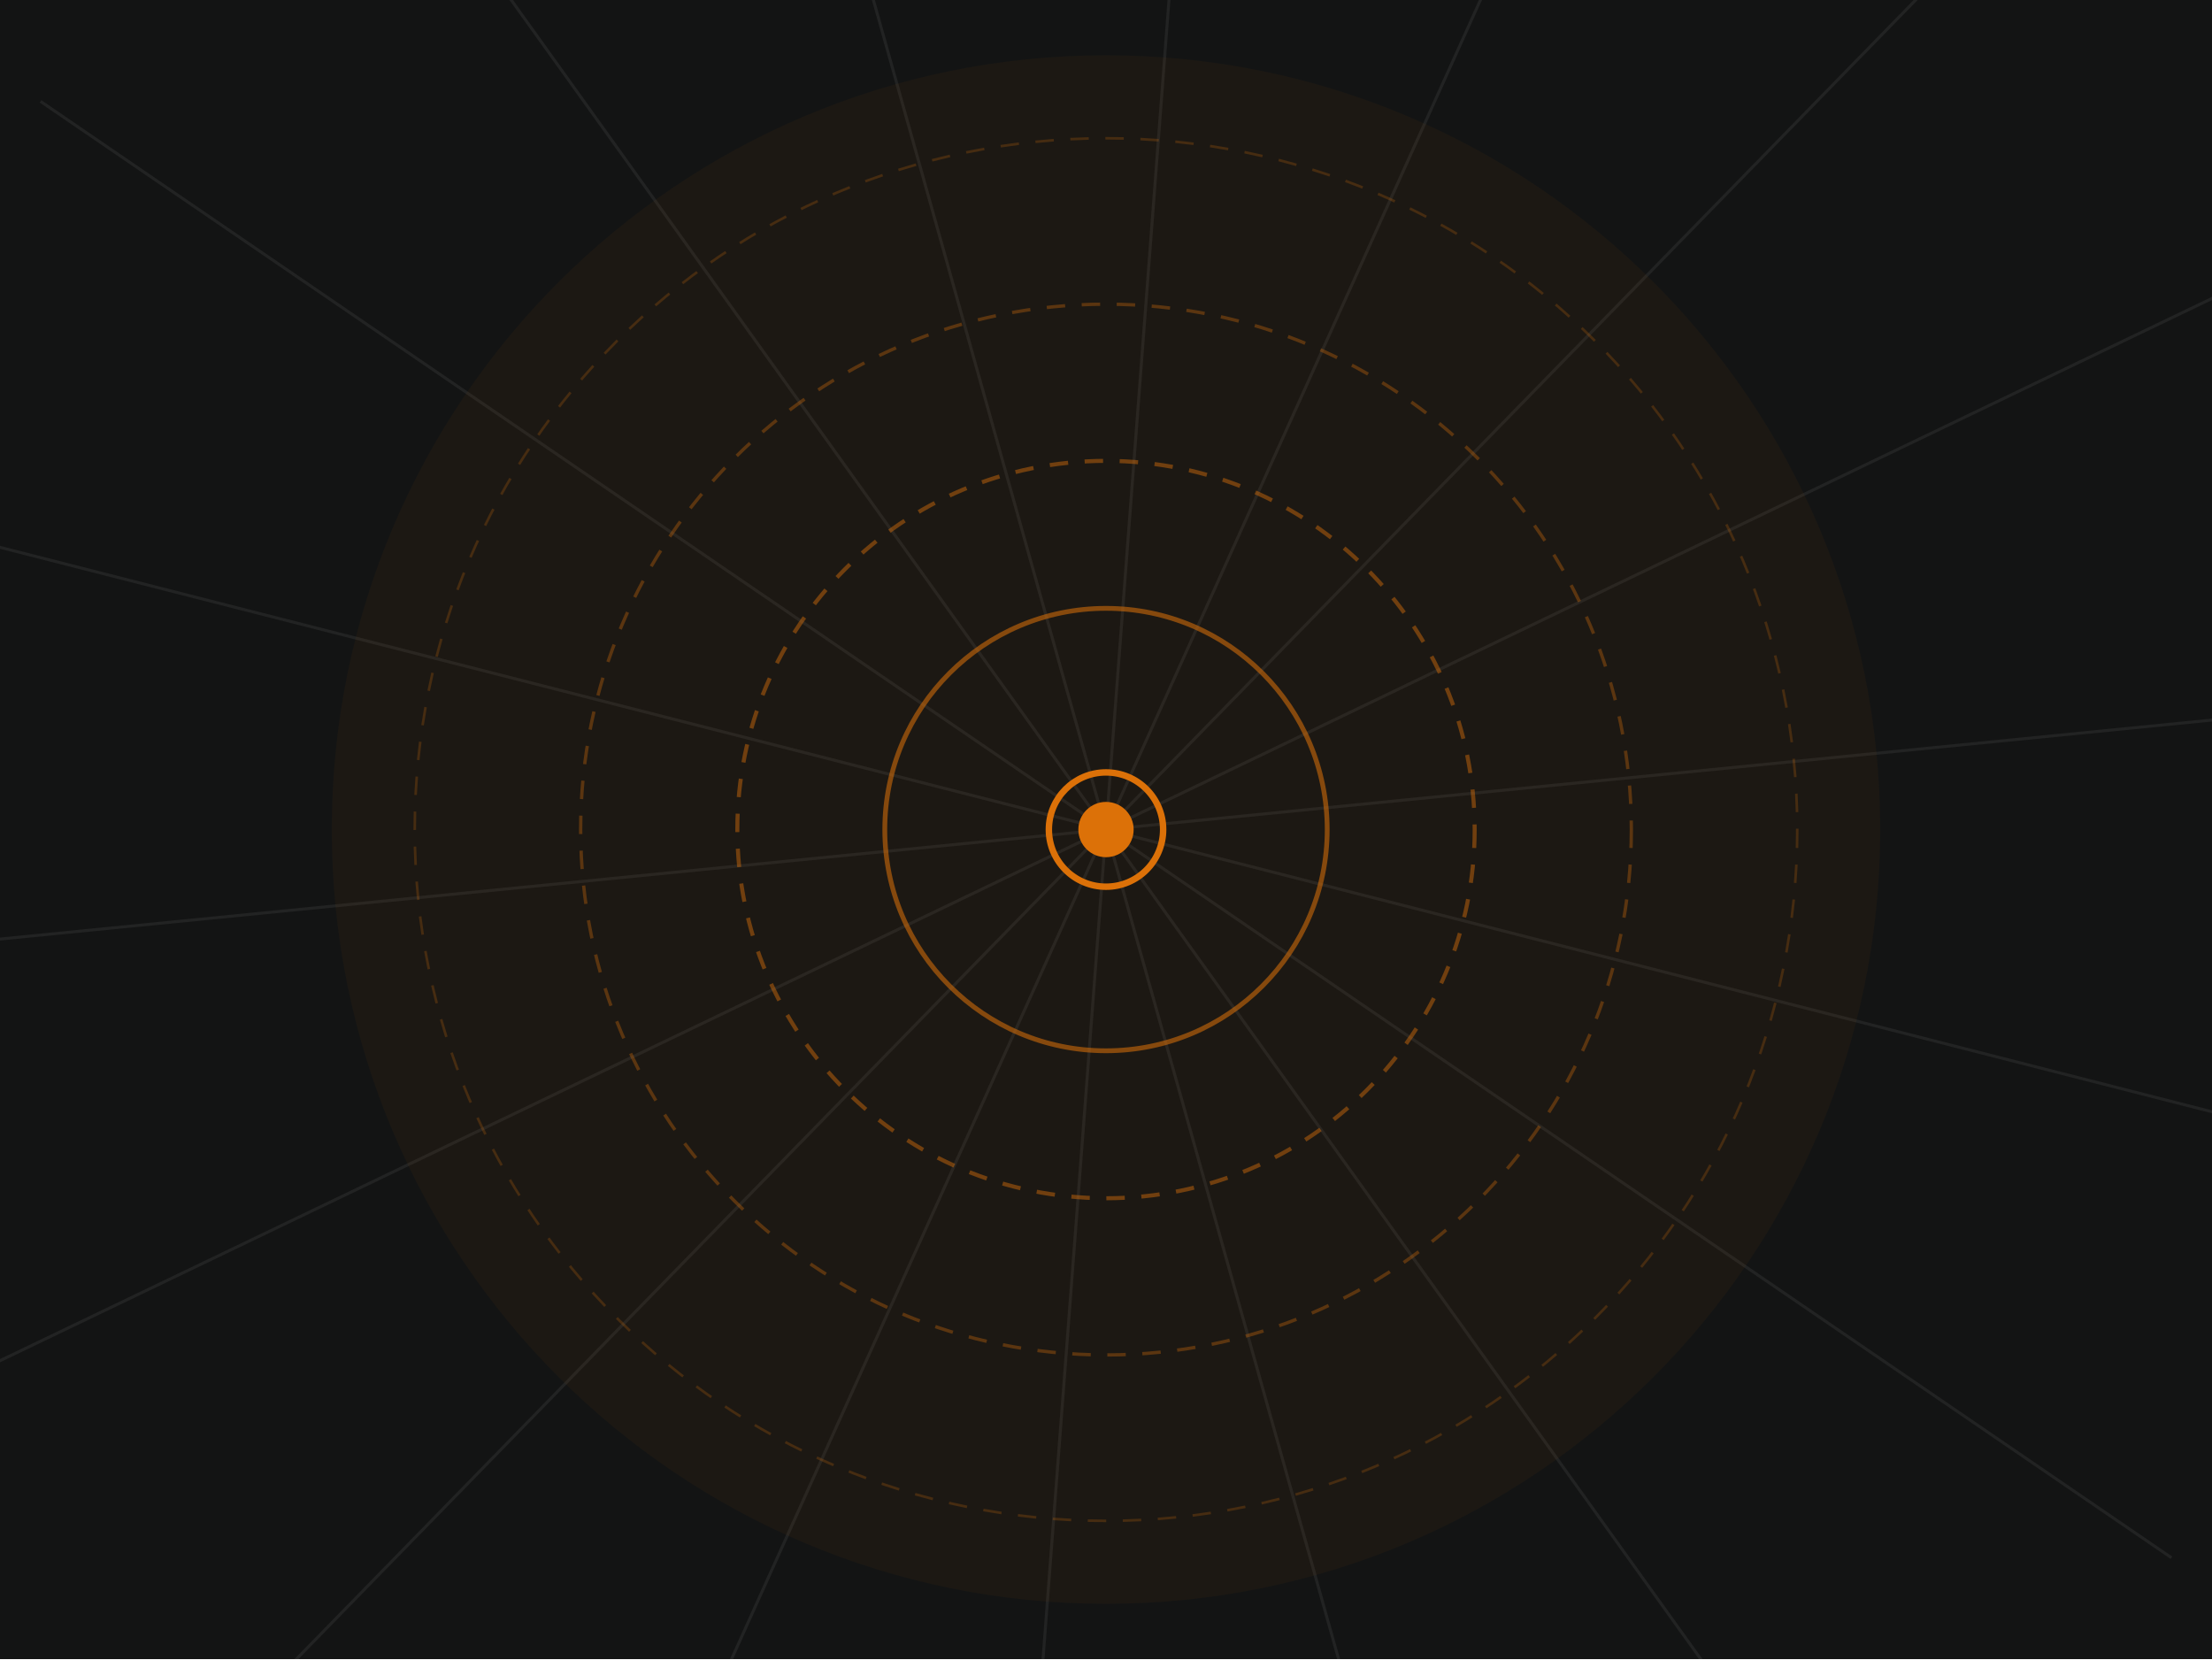
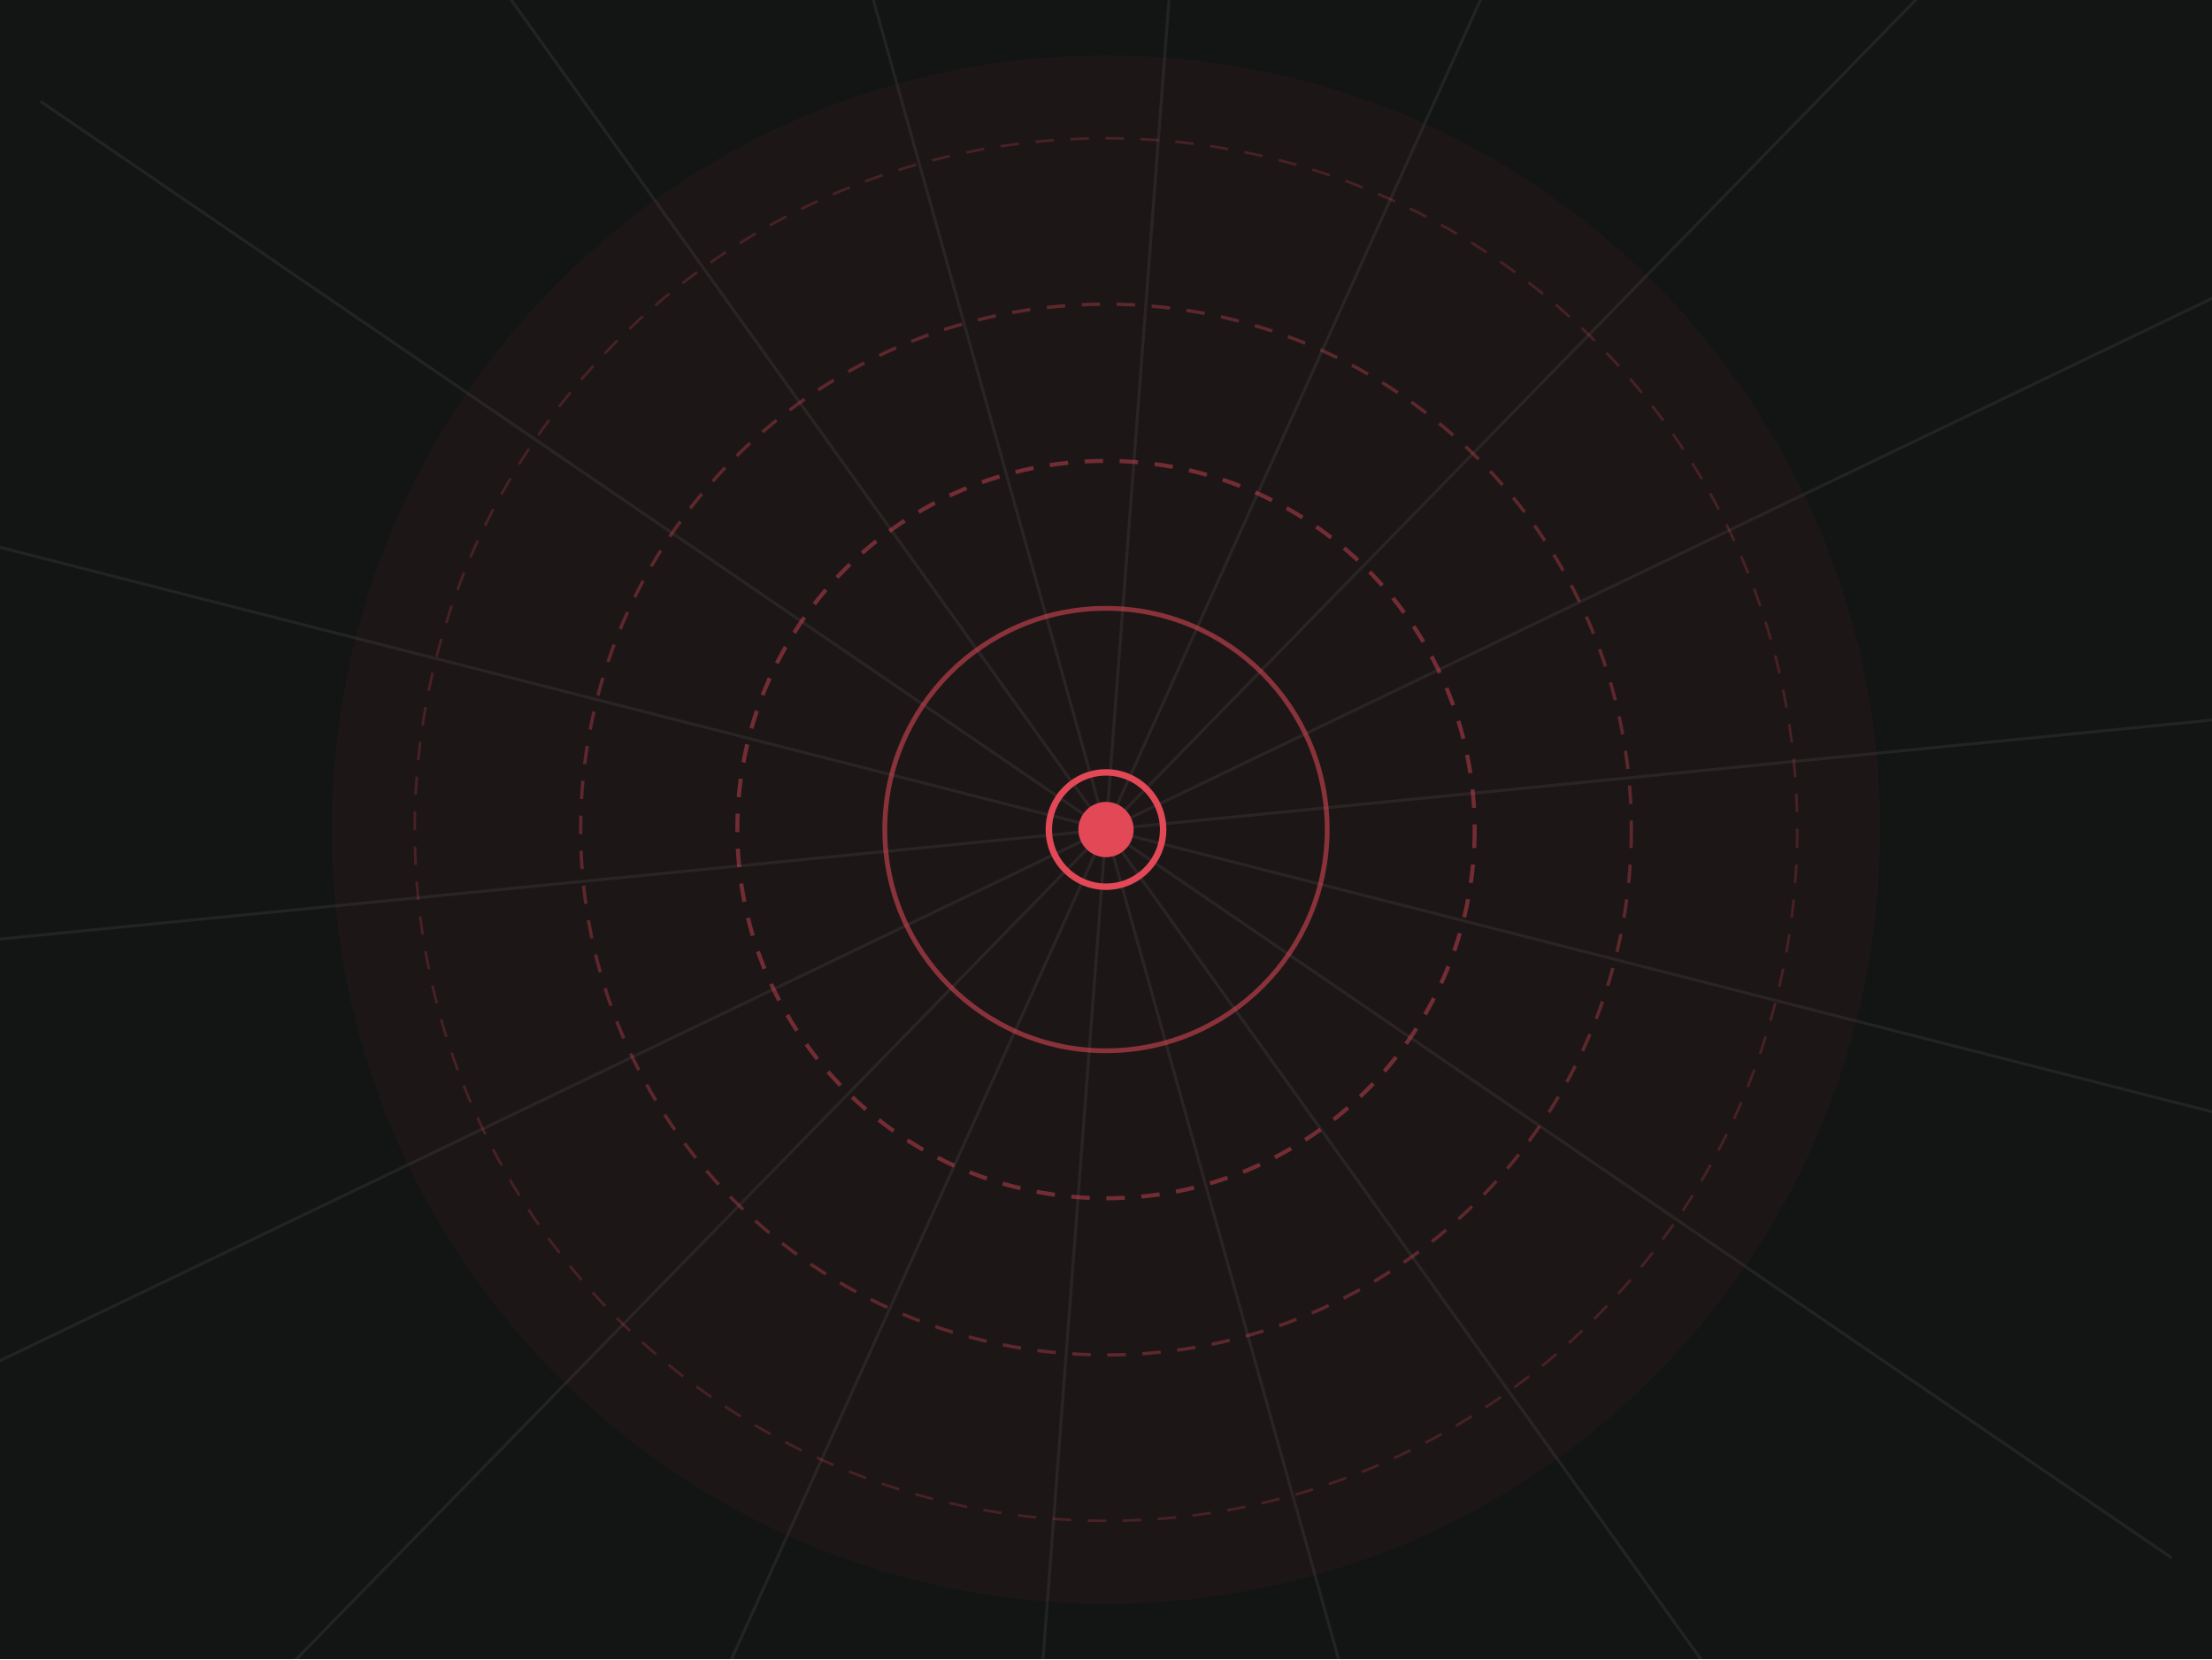
<svg xmlns="http://www.w3.org/2000/svg" viewBox="0 0 1200 900" width="1200" height="900" role="img" aria-label="Service area radius">
  <defs />
  <style>.rg{animation:rg 4.5s ease-out infinite;transform-origin:600px 450px}@keyframes rg{0%{transform:scale(.7);opacity:0}35%{opacity:.55}100%{transform:scale(1.12);opacity:0}}@media (prefers-reduced-motion: reduce){*{animation:none!important}.dw{stroke-dashoffset:0!important}.fin{opacity:1!important}}</style>
  <rect width="1200" height="900" fill="#131414" />
  <line x1="-78" y1="277" x2="1278" y2="623" stroke="#f4f3f0" stroke-width="1.6" opacity="0.07" />
  <line x1="22" y1="55" x2="1178" y2="845" stroke="#f4f3f0" stroke-width="1.6" opacity="0.07" />
  <line x1="192" y1="-119" x2="1008" y2="1019" stroke="#f4f3f0" stroke-width="1.6" opacity="0.07" />
  <line x1="411" y1="-224" x2="789" y2="1124" stroke="#f4f3f0" stroke-width="1.6" opacity="0.07" />
  <line x1="653" y1="-248" x2="547" y2="1148" stroke="#f4f3f0" stroke-width="1.6" opacity="0.07" />
  <line x1="888" y1="-188" x2="312" y2="1088" stroke="#f4f3f0" stroke-width="1.6" opacity="0.07" />
  <line x1="1089" y1="-51" x2="111" y2="951" stroke="#f4f3f0" stroke-width="1.6" opacity="0.07" />
  <line x1="1231" y1="147" x2="-31" y2="753" stroke="#f4f3f0" stroke-width="1.6" opacity="0.07" />
  <line x1="1297" y1="381" x2="-97" y2="519" stroke="#f4f3f0" stroke-width="1.6" opacity="0.07" />
-   <circle cx="600" cy="450" r="420" fill="#dc7108" opacity="0.05" />
-   <circle class="rg" cx="600" cy="450" r="120" fill="none" stroke="#dc7108" stroke-width="2.6" opacity="0.55" stroke-dasharray="none" style="animation-delay:0.0s" />
-   <circle class="rg" cx="600" cy="450" r="200" fill="none" stroke="#dc7108" stroke-width="2.2" opacity="0.44" stroke-dasharray="10 9" style="animation-delay:0.5s" />
-   <circle class="rg" cx="600" cy="450" r="285" fill="none" stroke="#dc7108" stroke-width="1.8" opacity="0.33" stroke-dasharray="10 9" style="animation-delay:1.0s" />
-   <circle class="rg" cx="600" cy="450" r="375" fill="none" stroke="#dc7108" stroke-width="1.4" opacity="0.22" stroke-dasharray="10 9" style="animation-delay:1.5s" />
-   <circle cx="600" cy="450" r="15" fill="#dc7108" />
-   <circle cx="600" cy="450" r="31" fill="none" stroke="#dc7108" stroke-width="3.5" />
+   <circle cx="600" cy="450" r="420" fill="#e24856" opacity="0.05" />
+   <circle class="rg" cx="600" cy="450" r="120" fill="none" stroke="#e24856" stroke-width="2.6" opacity="0.55" stroke-dasharray="none" style="animation-delay:0.0s" />
+   <circle class="rg" cx="600" cy="450" r="200" fill="none" stroke="#e24856" stroke-width="2.2" opacity="0.44" stroke-dasharray="10 9" style="animation-delay:0.5s" />
+   <circle class="rg" cx="600" cy="450" r="285" fill="none" stroke="#e24856" stroke-width="1.8" opacity="0.33" stroke-dasharray="10 9" style="animation-delay:1.0s" />
+   <circle class="rg" cx="600" cy="450" r="375" fill="none" stroke="#e24856" stroke-width="1.4" opacity="0.22" stroke-dasharray="10 9" style="animation-delay:1.5s" />
+   <circle cx="600" cy="450" r="15" fill="#e24856" />
+   <circle cx="600" cy="450" r="31" fill="none" stroke="#e24856" stroke-width="3.5" />
</svg>
